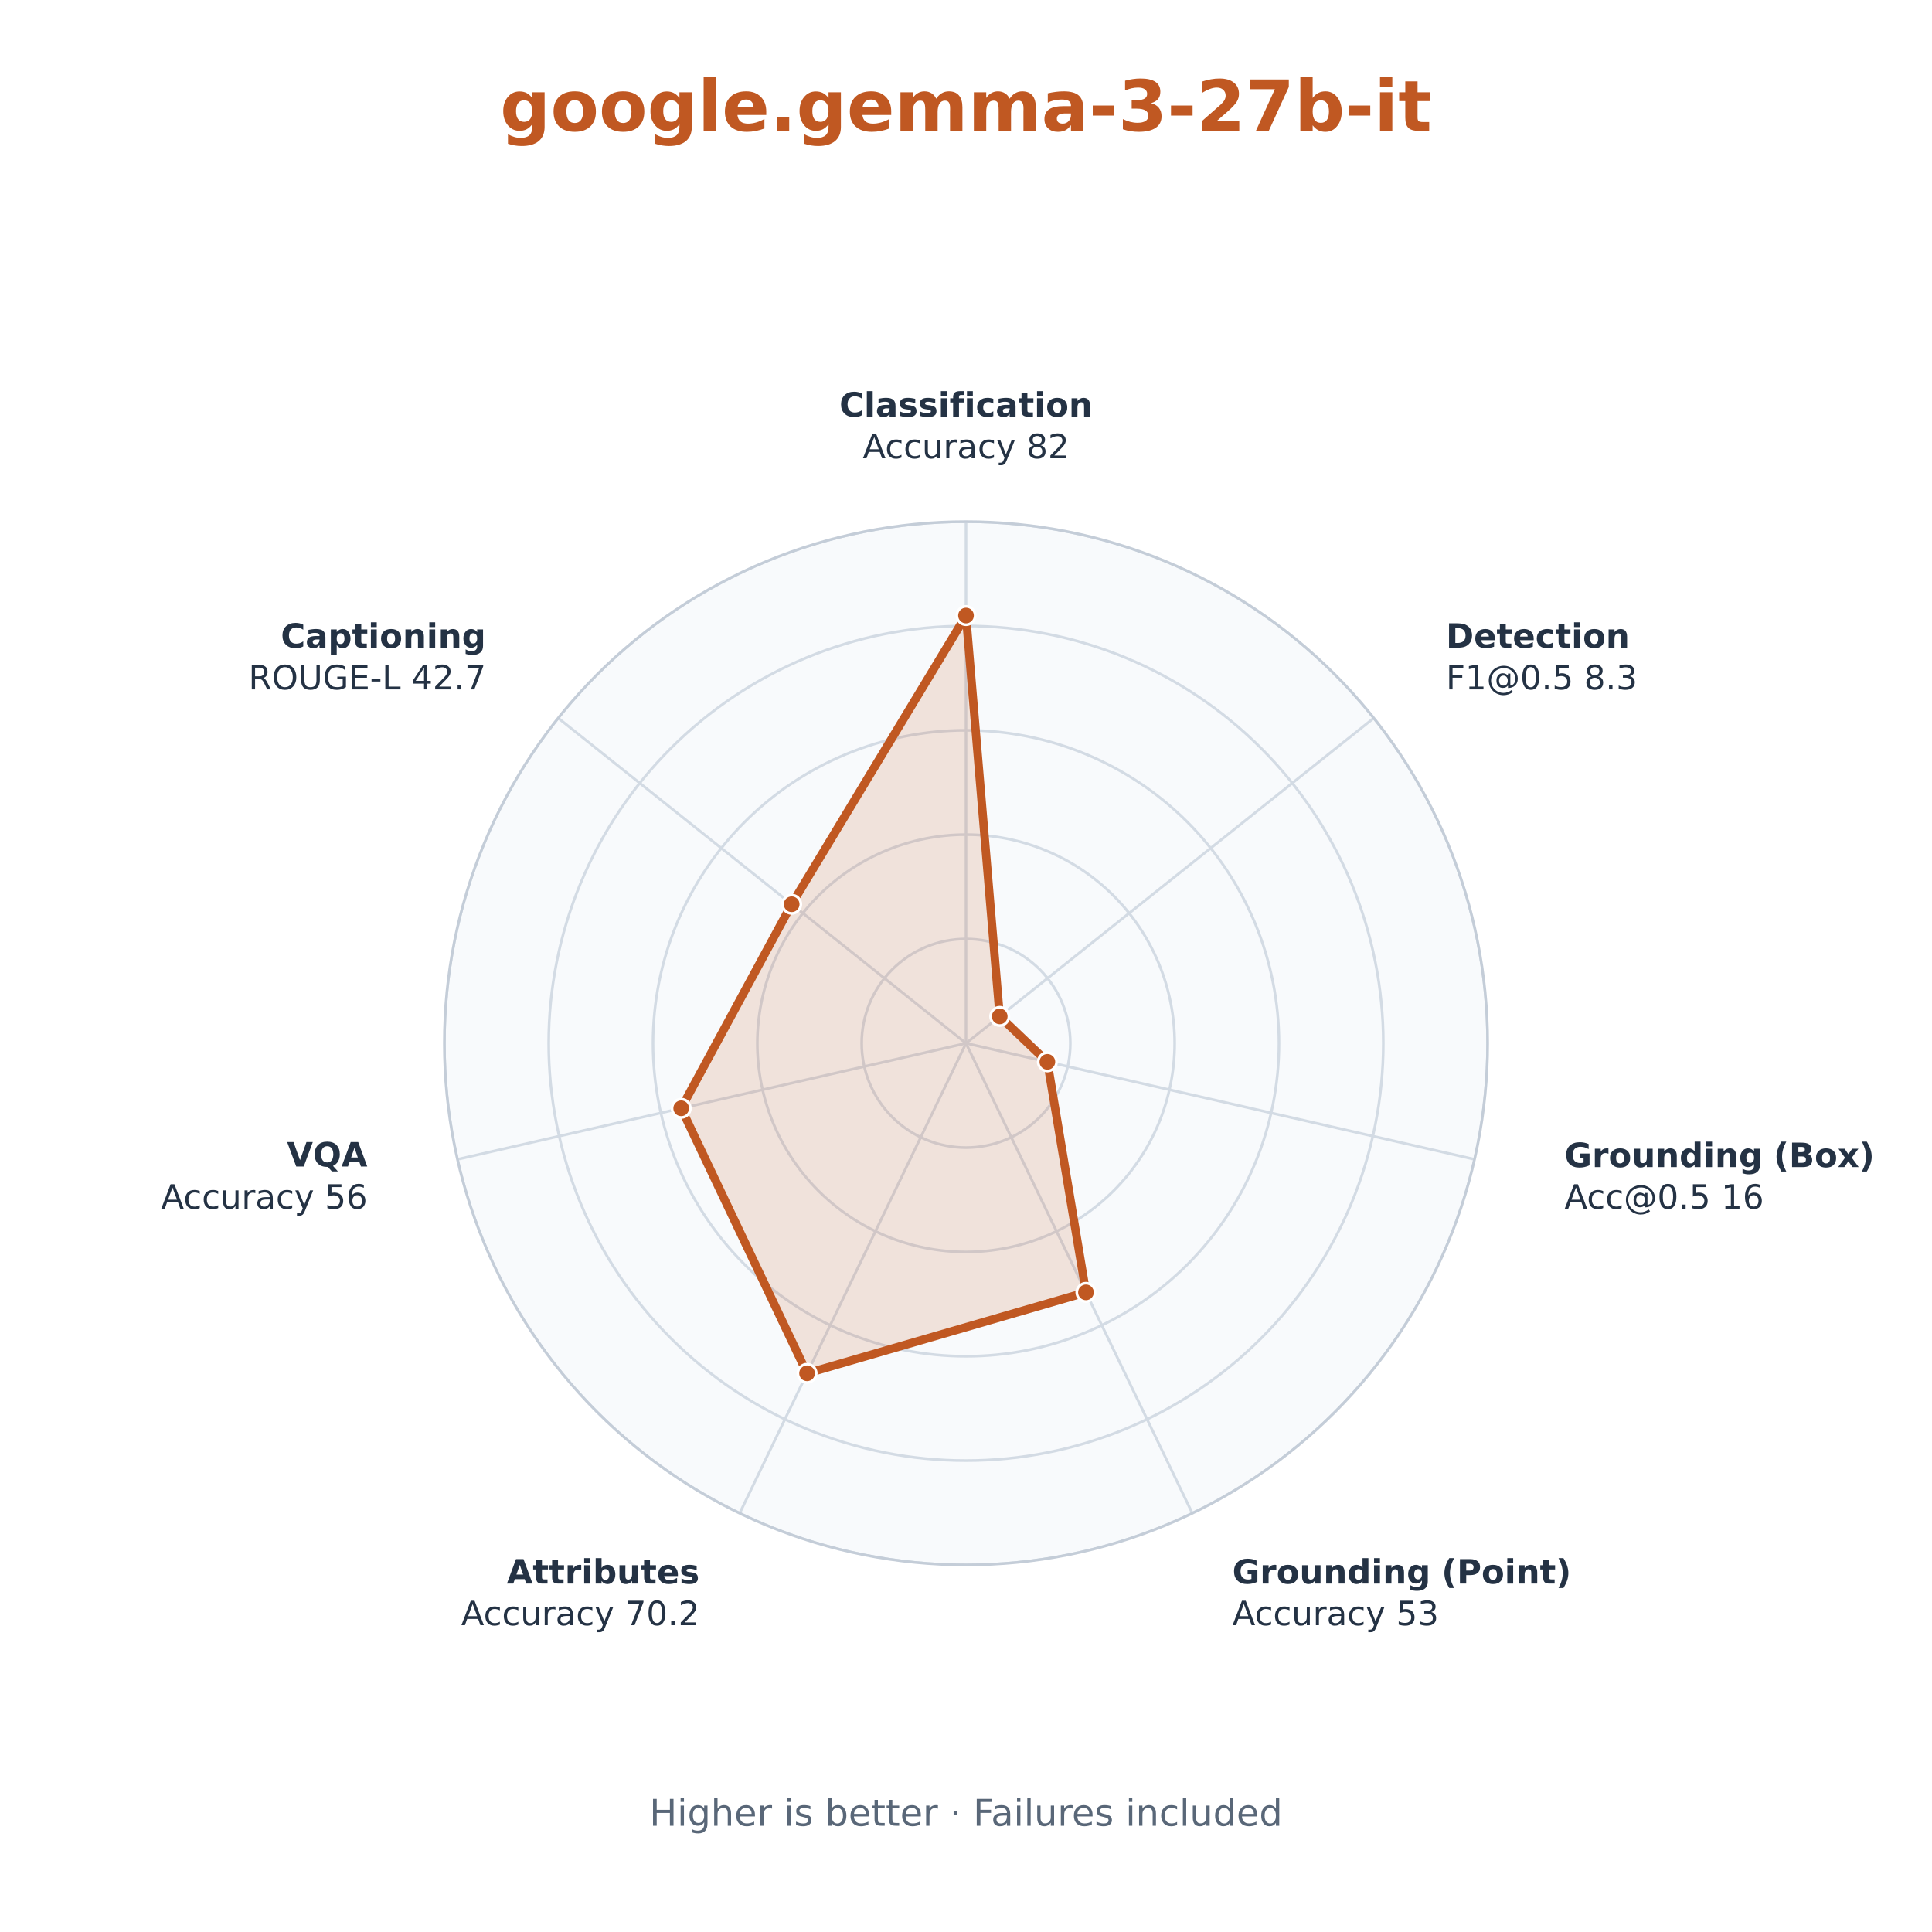
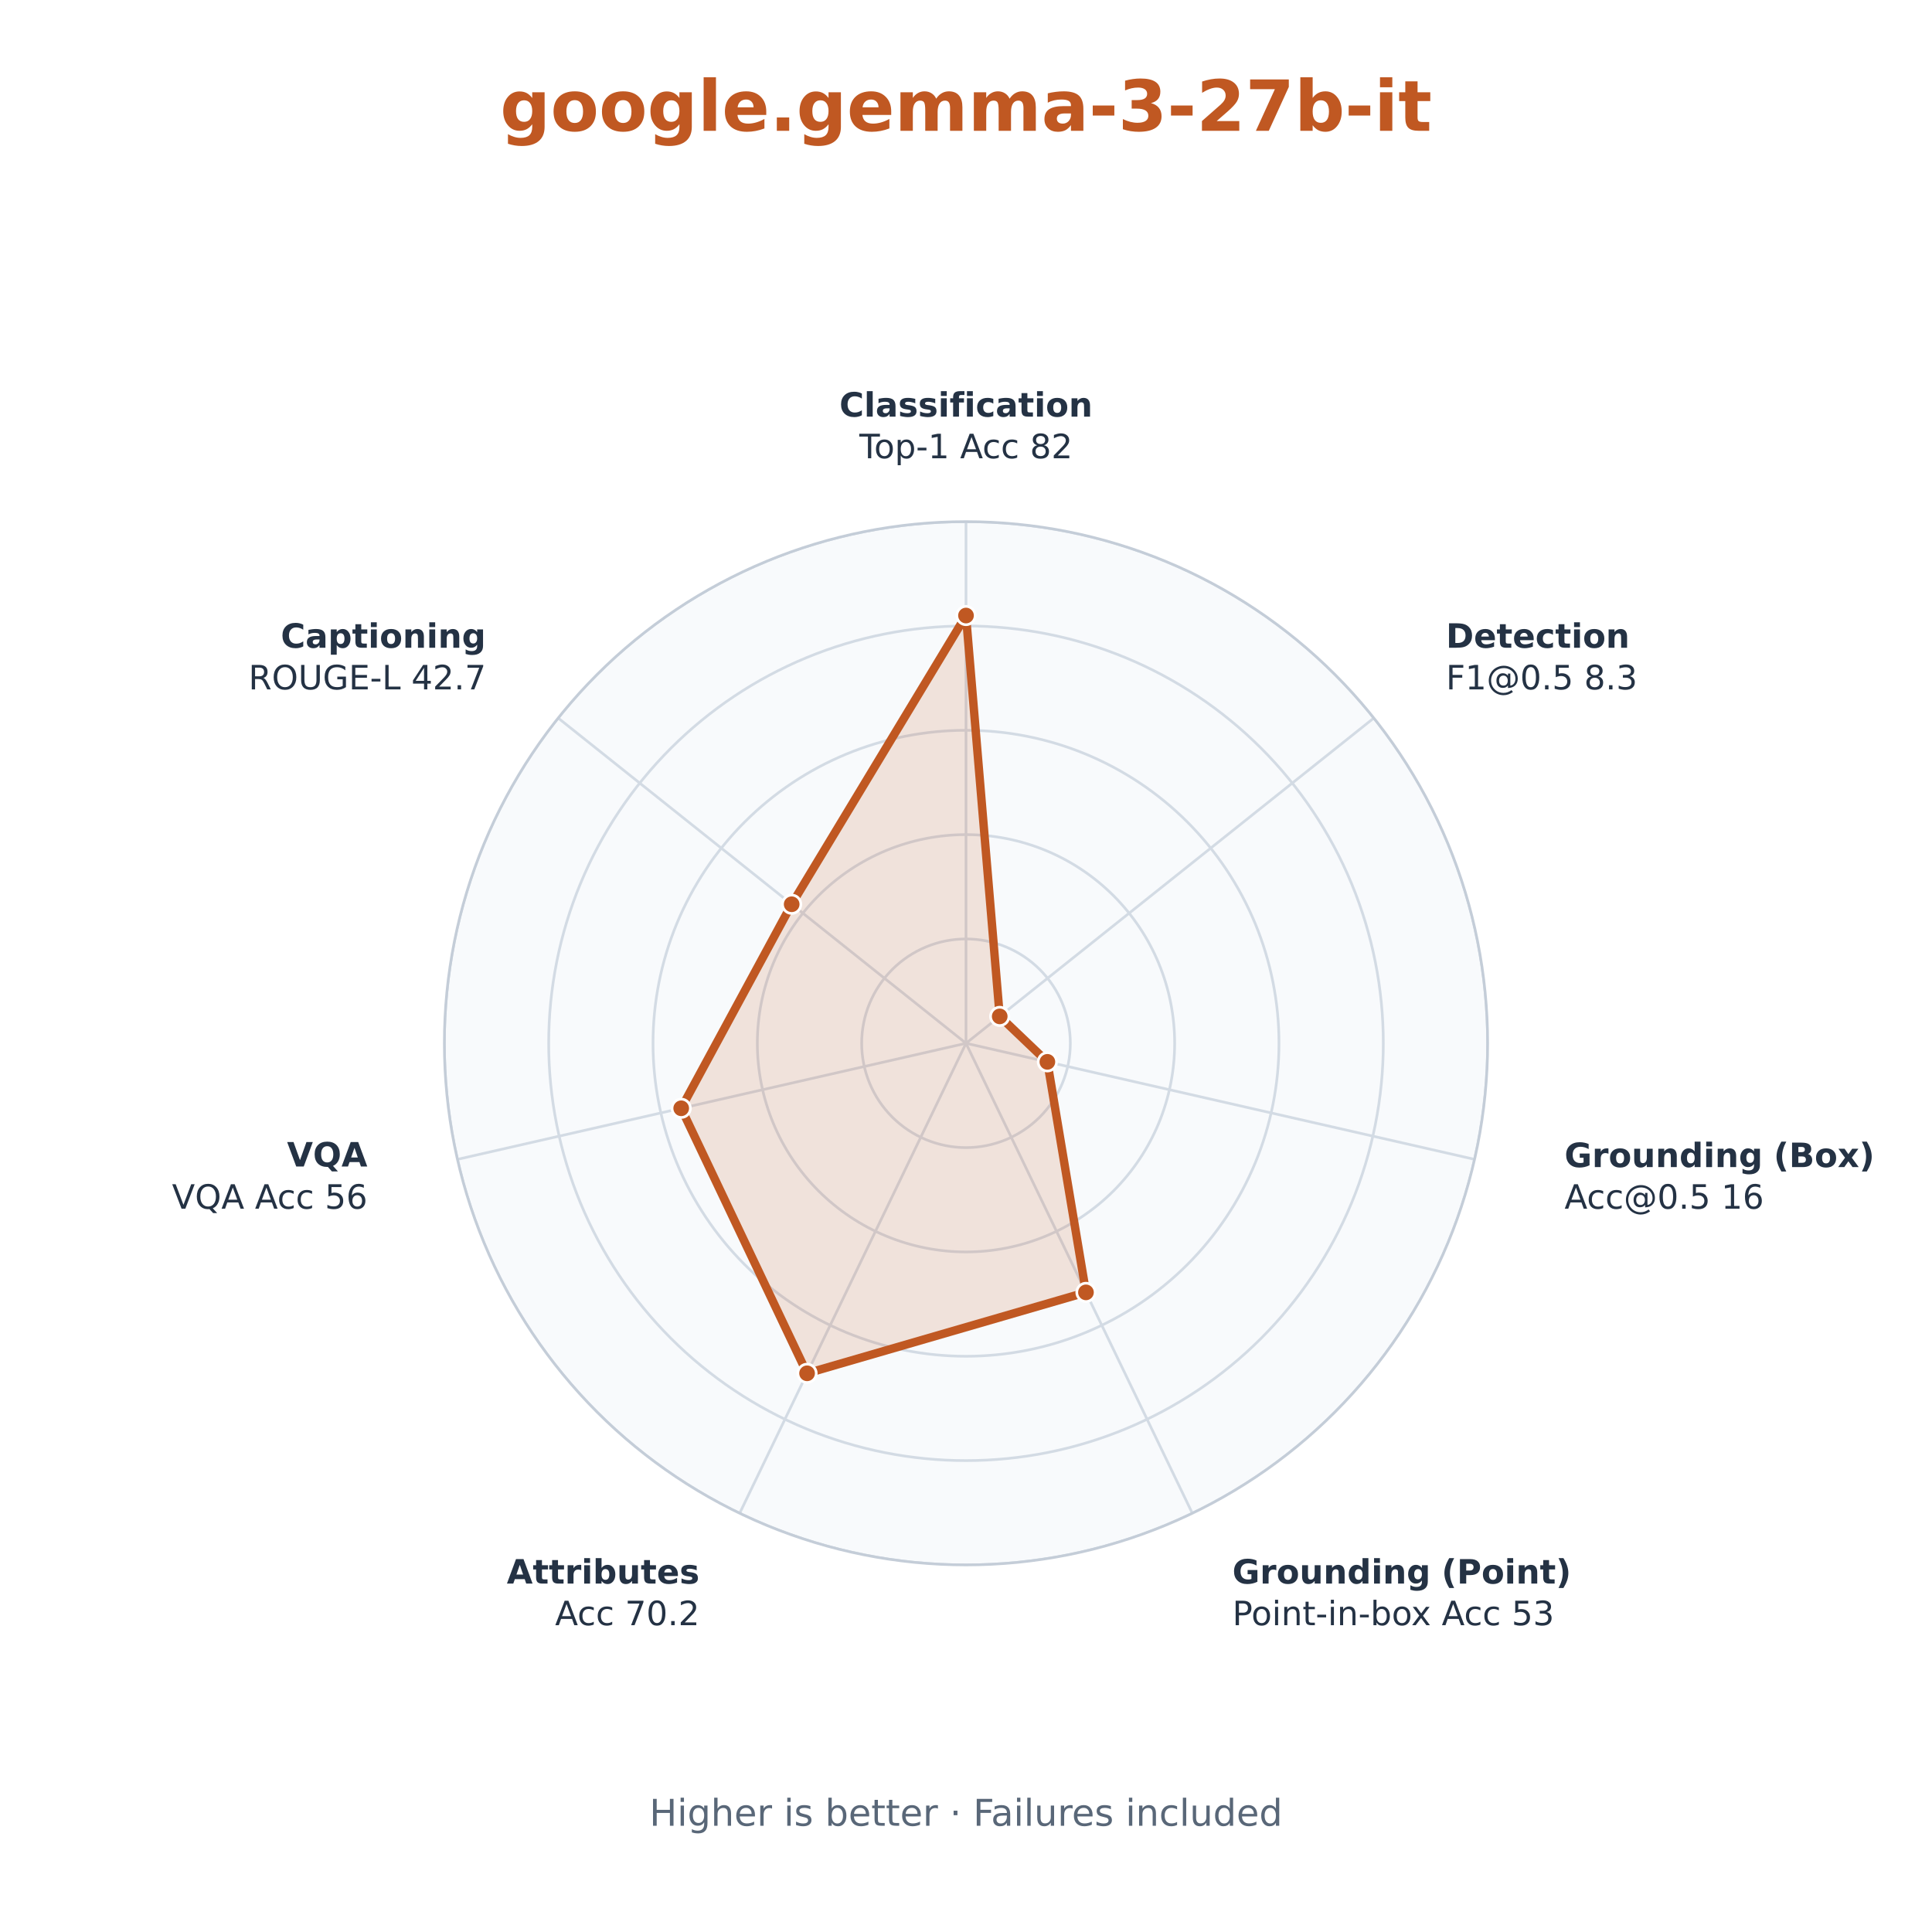
<svg xmlns="http://www.w3.org/2000/svg" xmlns:xlink="http://www.w3.org/1999/xlink" width="576pt" height="576pt" viewBox="0 0 576 576" version="1.1">
  <defs>
    <style type="text/css">*{stroke-linejoin: round; stroke-linecap: butt}</style>
  </defs>
  <g id="figure_1">
    <g id="patch_1">
      <path d="M 0 576  L 576 576  L 576 0  L 0 0  z " style="fill: #ffffff" />
    </g>
    <g id="axes_1">
      <g id="patch_2">
        <path d="M 443.52 311.04  C 443.52 290.617 439.497 270.393 431.682 251.525  C 423.866 232.657 412.41 215.512 397.969 201.071  C 383.528 186.63 366.383 175.174 347.515 167.358  C 328.647 159.543 308.423 155.52 288 155.52  C 267.577 155.52 247.353 159.543 228.485 167.358  C 209.617 175.174 192.472 186.63 178.031 201.071  C 163.59 215.512 152.134 232.657 144.318 251.525  C 136.503 270.393 132.48 290.617 132.48 311.04  C 132.48 331.463 136.503 351.687 144.318 370.555  C 152.134 389.423 163.59 406.568 178.031 421.009  C 192.472 435.45 209.617 446.906 228.485 454.722  C 247.353 462.537 267.577 466.56 288 466.56  C 308.423 466.56 328.647 462.537 347.515 454.722  C 366.383 446.906 383.528 435.45 397.969 421.009  C 412.41 406.568 423.866 389.423 431.682 370.555  C 439.497 351.687 443.52 331.463 443.52 311.04  M 288 311.04  C 288 311.04 288 311.04 288 311.04  C 288 311.04 288 311.04 288 311.04  C 288 311.04 288 311.04 288 311.04  C 288 311.04 288 311.04 288 311.04  C 288 311.04 288 311.04 288 311.04  C 288 311.04 288 311.04 288 311.04  C 288 311.04 288 311.04 288 311.04  C 288 311.04 288 311.04 288 311.04  C 288 311.04 288 311.04 288 311.04  C 288 311.04 288 311.04 288 311.04  C 288 311.04 288 311.04 288 311.04  C 288 311.04 288 311.04 288 311.04  C 288 311.04 288 311.04 288 311.04  C 288 311.04 288 311.04 288 311.04  C 288 311.04 288 311.04 288 311.04  C 288 311.04 288 311.04 288 311.04  z " style="fill: #f8fafc" />
      </g>
      <g id="matplotlib.axis_1">
        <g id="xtick_1">
          <g id="line2d_1">
            <path d="M 288 311.04  L 288 155.52  " clip-path="url(#p359e92c300)" style="fill: none; stroke: #d3dbe4; stroke-width: 0.8; stroke-linecap: square" />
          </g>
          <g id="text_1">
            <g style="fill: #243244" transform="translate(250.25 124.6179)">
              <text>
                <tspan x="0" y="-0.406" style="font-weight: 700; font-size: 10px; font-family: 'DejaVu Sans'; fill: #243244">C</tspan>
                <tspan x="7.339" y="-0.406" style="font-weight: 700; font-size: 10px; font-family: 'DejaVu Sans'; fill: #243244">l</tspan>
                <tspan x="10.767" y="-0.406" style="font-weight: 700; font-size: 10px; font-family: 'DejaVu Sans'; fill: #243244">a</tspan>
                <tspan x="17.515" y="-0.406" style="font-weight: 700; font-size: 10px; font-family: 'DejaVu Sans'; fill: #243244">s</tspan>
                <tspan x="23.467" y="-0.406" style="font-weight: 700; font-size: 10px; font-family: 'DejaVu Sans'; fill: #243244">s</tspan>
                <tspan x="29.419" y="-0.406" style="font-weight: 700; font-size: 10px; font-family: 'DejaVu Sans'; fill: #243244">i</tspan>
                <tspan x="32.847" y="-0.406" style="font-weight: 700; font-size: 10px; font-family: 'DejaVu Sans'; fill: #243244">f</tspan>
                <tspan x="37.197" y="-0.406" style="font-weight: 700; font-size: 10px; font-family: 'DejaVu Sans'; fill: #243244">i</tspan>
                <tspan x="40.625" y="-0.406" style="font-weight: 700; font-size: 10px; font-family: 'DejaVu Sans'; fill: #243244">c</tspan>
                <tspan x="46.553" y="-0.406" style="font-weight: 700; font-size: 10px; font-family: 'DejaVu Sans'; fill: #243244">a</tspan>
                <tspan x="53.301" y="-0.406" style="font-weight: 700; font-size: 10px; font-family: 'DejaVu Sans'; fill: #243244">t</tspan>
                <tspan x="58.081" y="-0.406" style="font-weight: 700; font-size: 10px; font-family: 'DejaVu Sans'; fill: #243244">i</tspan>
                <tspan x="61.509" y="-0.406" style="font-weight: 700; font-size: 10px; font-family: 'DejaVu Sans'; fill: #243244">o</tspan>
                <tspan x="68.379" y="-0.406" style="font-weight: 700; font-size: 10px; font-family: 'DejaVu Sans'; fill: #243244">n</tspan>
              </text>
            </g>
-             <text style="font-size: 10px; font-family: 'DejaVu Sans'; fill: #243244" transform="translate(257.2203 136.6198)">Accuracy 82</text>
+             <text style="font-size: 10px; font-family: 'DejaVu Sans'; fill: #243244" transform="translate(256.2047 136.6198)">Top-1 Acc 82</text>
          </g>
        </g>
        <g id="xtick_2">
          <g id="line2d_2">
            <path d="M 288 311.04  L 409.59 214.075  " clip-path="url(#p359e92c300)" style="fill: none; stroke: #d3dbe4; stroke-width: 0.8; stroke-linecap: square" />
          </g>
          <g id="text_2">
            <g style="fill: #243244" transform="translate(431.0908 193.5267)">
              <text>
                <tspan x="0" y="-0.406" style="font-weight: 700; font-size: 10px; font-family: 'DejaVu Sans'; fill: #243244">D</tspan>
                <tspan x="8.301" y="-0.406" style="font-weight: 700; font-size: 10px; font-family: 'DejaVu Sans'; fill: #243244">e</tspan>
                <tspan x="15.083" y="-0.406" style="font-weight: 700; font-size: 10px; font-family: 'DejaVu Sans'; fill: #243244">t</tspan>
                <tspan x="19.863" y="-0.406" style="font-weight: 700; font-size: 10px; font-family: 'DejaVu Sans'; fill: #243244">e</tspan>
                <tspan x="26.646" y="-0.406" style="font-weight: 700; font-size: 10px; font-family: 'DejaVu Sans'; fill: #243244">c</tspan>
                <tspan x="32.573" y="-0.406" style="font-weight: 700; font-size: 10px; font-family: 'DejaVu Sans'; fill: #243244">t</tspan>
                <tspan x="37.354" y="-0.406" style="font-weight: 700; font-size: 10px; font-family: 'DejaVu Sans'; fill: #243244">i</tspan>
                <tspan x="40.781" y="-0.406" style="font-weight: 700; font-size: 10px; font-family: 'DejaVu Sans'; fill: #243244">o</tspan>
                <tspan x="47.651" y="-0.406" style="font-weight: 700; font-size: 10px; font-family: 'DejaVu Sans'; fill: #243244">n</tspan>
              </text>
            </g>
            <text style="font-size: 10px; font-family: 'DejaVu Sans'; fill: #243244" transform="translate(431.0908 205.5287)">F1@0.5 8.3</text>
          </g>
        </g>
        <g id="xtick_3">
          <g id="line2d_3">
            <path d="M 288 311.04  L 439.621 345.646  " clip-path="url(#p359e92c300)" style="fill: none; stroke: #d3dbe4; stroke-width: 0.8; stroke-linecap: square" />
          </g>
          <g id="text_3">
            <g style="fill: #243244" transform="translate(466.4313 348.3636)">
              <text>
                <tspan x="0" y="-0.406" style="font-weight: 700; font-size: 10px; font-family: 'DejaVu Sans'; fill: #243244">G</tspan>
                <tspan x="8.208" y="-0.406" style="font-weight: 700; font-size: 10px; font-family: 'DejaVu Sans'; fill: #243244">r</tspan>
                <tspan x="13.14" y="-0.406" style="font-weight: 700; font-size: 10px; font-family: 'DejaVu Sans'; fill: #243244">o</tspan>
                <tspan x="20.01" y="-0.406" style="font-weight: 700; font-size: 10px; font-family: 'DejaVu Sans'; fill: #243244">u</tspan>
                <tspan x="27.129" y="-0.406" style="font-weight: 700; font-size: 10px; font-family: 'DejaVu Sans'; fill: #243244">n</tspan>
                <tspan x="34.248" y="-0.406" style="font-weight: 700; font-size: 10px; font-family: 'DejaVu Sans'; fill: #243244">d</tspan>
                <tspan x="41.406" y="-0.406" style="font-weight: 700; font-size: 10px; font-family: 'DejaVu Sans'; fill: #243244">i</tspan>
                <tspan x="44.834" y="-0.406" style="font-weight: 700; font-size: 10px; font-family: 'DejaVu Sans'; fill: #243244">n</tspan>
                <tspan x="51.953" y="-0.406" style="font-weight: 700; font-size: 10px; font-family: 'DejaVu Sans'; fill: #243244">g</tspan>
                <tspan x="62.358" y="-0.406" style="font-weight: 700; font-size: 10px; font-family: 'DejaVu Sans'; fill: #243244">(</tspan>
                <tspan x="66.929" y="-0.406" style="font-weight: 700; font-size: 10px; font-family: 'DejaVu Sans'; fill: #243244">B</tspan>
                <tspan x="74.551" y="-0.406" style="font-weight: 700; font-size: 10px; font-family: 'DejaVu Sans'; fill: #243244">o</tspan>
                <tspan x="81.421" y="-0.406" style="font-weight: 700; font-size: 10px; font-family: 'DejaVu Sans'; fill: #243244">x</tspan>
                <tspan x="87.871" y="-0.406" style="font-weight: 700; font-size: 10px; font-family: 'DejaVu Sans'; fill: #243244">)</tspan>
              </text>
            </g>
            <text style="font-size: 10px; font-family: 'DejaVu Sans'; fill: #243244" transform="translate(466.4313 360.3656)">Acc@0.5 16</text>
          </g>
        </g>
        <g id="xtick_4">
          <g id="line2d_4">
            <path d="M 288 311.04  L 355.478 451.159  " clip-path="url(#p359e92c300)" style="fill: none; stroke: #d3dbe4; stroke-width: 0.8; stroke-linecap: square" />
          </g>
          <g id="text_4">
-             <g style="fill: #243244" transform="translate(367.4094 472.5332)">
+             <g style="fill: #243244" transform="translate(367.4094 472.5328)">
              <text>
                <tspan x="0" y="-0.406" style="font-weight: 700; font-size: 10px; font-family: 'DejaVu Sans'; fill: #243244">G</tspan>
                <tspan x="8.208" y="-0.406" style="font-weight: 700; font-size: 10px; font-family: 'DejaVu Sans'; fill: #243244">r</tspan>
                <tspan x="13.14" y="-0.406" style="font-weight: 700; font-size: 10px; font-family: 'DejaVu Sans'; fill: #243244">o</tspan>
                <tspan x="20.01" y="-0.406" style="font-weight: 700; font-size: 10px; font-family: 'DejaVu Sans'; fill: #243244">u</tspan>
                <tspan x="27.129" y="-0.406" style="font-weight: 700; font-size: 10px; font-family: 'DejaVu Sans'; fill: #243244">n</tspan>
                <tspan x="34.248" y="-0.406" style="font-weight: 700; font-size: 10px; font-family: 'DejaVu Sans'; fill: #243244">d</tspan>
                <tspan x="41.406" y="-0.406" style="font-weight: 700; font-size: 10px; font-family: 'DejaVu Sans'; fill: #243244">i</tspan>
                <tspan x="44.834" y="-0.406" style="font-weight: 700; font-size: 10px; font-family: 'DejaVu Sans'; fill: #243244">n</tspan>
                <tspan x="51.953" y="-0.406" style="font-weight: 700; font-size: 10px; font-family: 'DejaVu Sans'; fill: #243244">g</tspan>
                <tspan x="62.358" y="-0.406" style="font-weight: 700; font-size: 10px; font-family: 'DejaVu Sans'; fill: #243244">(</tspan>
                <tspan x="66.929" y="-0.406" style="font-weight: 700; font-size: 10px; font-family: 'DejaVu Sans'; fill: #243244">P</tspan>
                <tspan x="74.258" y="-0.406" style="font-weight: 700; font-size: 10px; font-family: 'DejaVu Sans'; fill: #243244">o</tspan>
                <tspan x="81.128" y="-0.406" style="font-weight: 700; font-size: 10px; font-family: 'DejaVu Sans'; fill: #243244">i</tspan>
                <tspan x="84.556" y="-0.406" style="font-weight: 700; font-size: 10px; font-family: 'DejaVu Sans'; fill: #243244">n</tspan>
                <tspan x="91.675" y="-0.406" style="font-weight: 700; font-size: 10px; font-family: 'DejaVu Sans'; fill: #243244">t</tspan>
                <tspan x="96.455" y="-0.406" style="font-weight: 700; font-size: 10px; font-family: 'DejaVu Sans'; fill: #243244">)</tspan>
              </text>
            </g>
-             <text style="font-size: 10px; font-family: 'DejaVu Sans'; fill: #243244" transform="translate(367.4094 484.5351)">Accuracy 53</text>
+             <text style="font-size: 10px; font-family: 'DejaVu Sans'; fill: #243244" transform="translate(367.4094 484.5355)">Point-in-box Acc 53</text>
          </g>
        </g>
        <g id="xtick_5">
          <g id="line2d_5">
            <path d="M 288 311.04  L 220.522 451.159  " clip-path="url(#p359e92c300)" style="fill: none; stroke: #d3dbe4; stroke-width: 0.8; stroke-linecap: square" />
          </g>
          <g id="text_5">
            <g style="fill: #243244" transform="translate(151.0906 472.5332)">
              <text>
                <tspan x="0" y="-0.406" style="font-weight: 700; font-size: 10px; font-family: 'DejaVu Sans'; fill: #243244">A</tspan>
                <tspan x="7.739" y="-0.406" style="font-weight: 700; font-size: 10px; font-family: 'DejaVu Sans'; fill: #243244">t</tspan>
                <tspan x="12.52" y="-0.406" style="font-weight: 700; font-size: 10px; font-family: 'DejaVu Sans'; fill: #243244">t</tspan>
                <tspan x="17.3" y="-0.406" style="font-weight: 700; font-size: 10px; font-family: 'DejaVu Sans'; fill: #243244">r</tspan>
                <tspan x="22.231" y="-0.406" style="font-weight: 700; font-size: 10px; font-family: 'DejaVu Sans'; fill: #243244">i</tspan>
                <tspan x="25.659" y="-0.406" style="font-weight: 700; font-size: 10px; font-family: 'DejaVu Sans'; fill: #243244">b</tspan>
                <tspan x="32.817" y="-0.406" style="font-weight: 700; font-size: 10px; font-family: 'DejaVu Sans'; fill: #243244">u</tspan>
                <tspan x="39.937" y="-0.406" style="font-weight: 700; font-size: 10px; font-family: 'DejaVu Sans'; fill: #243244">t</tspan>
                <tspan x="44.717" y="-0.406" style="font-weight: 700; font-size: 10px; font-family: 'DejaVu Sans'; fill: #243244">e</tspan>
                <tspan x="51.499" y="-0.406" style="font-weight: 700; font-size: 10px; font-family: 'DejaVu Sans'; fill: #243244">s</tspan>
              </text>
            </g>
-             <text style="font-size: 10px; font-family: 'DejaVu Sans'; fill: #243244" transform="translate(137.4906 484.5351)">Accuracy 70.2</text>
+             <text style="font-size: 10px; font-family: 'DejaVu Sans'; fill: #243244" transform="translate(165.4843 484.5351)">Acc 70.2</text>
          </g>
        </g>
        <g id="xtick_6">
          <g id="line2d_6">
            <path d="M 288 311.04  L 136.379 345.646  " clip-path="url(#p359e92c300)" style="fill: none; stroke: #d3dbe4; stroke-width: 0.8; stroke-linecap: square" />
          </g>
          <g id="text_6">
            <g style="fill: #243244" transform="translate(85.56869 348.3625)">
              <text>
                <tspan x="0" y="-0.578" style="font-weight: 700; font-size: 10px; font-family: 'DejaVu Sans'; fill: #243244">V</tspan>
                <tspan x="7.739" y="-0.578" style="font-weight: 700; font-size: 10px; font-family: 'DejaVu Sans'; fill: #243244">Q</tspan>
                <tspan x="16.24" y="-0.578" style="font-weight: 700; font-size: 10px; font-family: 'DejaVu Sans'; fill: #243244">A</tspan>
              </text>
            </g>
-             <text style="font-size: 10px; font-family: 'DejaVu Sans'; fill: #243244" transform="translate(48.00932 360.3644)">Accuracy 56</text>
+             <text style="font-size: 10px; font-family: 'DejaVu Sans'; fill: #243244" transform="translate(51.27182 360.3644)">VQA Acc 56</text>
          </g>
        </g>
        <g id="xtick_7">
          <g id="line2d_7">
            <path d="M 288 311.04  L 166.41 214.075  " clip-path="url(#p359e92c300)" style="fill: none; stroke: #d3dbe4; stroke-width: 0.8; stroke-linecap: square" />
          </g>
          <g id="text_7">
            <g style="fill: #243244" transform="translate(83.7092 193.5267)">
              <text>
                <tspan x="0" y="-0.406" style="font-weight: 700; font-size: 10px; font-family: 'DejaVu Sans'; fill: #243244">C</tspan>
                <tspan x="7.339" y="-0.406" style="font-weight: 700; font-size: 10px; font-family: 'DejaVu Sans'; fill: #243244">a</tspan>
                <tspan x="14.087" y="-0.406" style="font-weight: 700; font-size: 10px; font-family: 'DejaVu Sans'; fill: #243244">p</tspan>
                <tspan x="21.245" y="-0.406" style="font-weight: 700; font-size: 10px; font-family: 'DejaVu Sans'; fill: #243244">t</tspan>
                <tspan x="26.025" y="-0.406" style="font-weight: 700; font-size: 10px; font-family: 'DejaVu Sans'; fill: #243244">i</tspan>
                <tspan x="29.453" y="-0.406" style="font-weight: 700; font-size: 10px; font-family: 'DejaVu Sans'; fill: #243244">o</tspan>
                <tspan x="36.323" y="-0.406" style="font-weight: 700; font-size: 10px; font-family: 'DejaVu Sans'; fill: #243244">n</tspan>
                <tspan x="43.442" y="-0.406" style="font-weight: 700; font-size: 10px; font-family: 'DejaVu Sans'; fill: #243244">i</tspan>
                <tspan x="46.87" y="-0.406" style="font-weight: 700; font-size: 10px; font-family: 'DejaVu Sans'; fill: #243244">n</tspan>
                <tspan x="53.989" y="-0.406" style="font-weight: 700; font-size: 10px; font-family: 'DejaVu Sans'; fill: #243244">g</tspan>
              </text>
            </g>
            <text style="font-size: 10px; font-family: 'DejaVu Sans'; fill: #243244" transform="translate(74.07952 205.5287)">ROUGE-L 42.7</text>
          </g>
        </g>
      </g>
      <g id="matplotlib.axis_2">
        <g id="ytick_1">
          <g id="line2d_8">
            <path d="M 288 279.936  C 292.085 279.936 296.129 280.741 299.903 282.304  C 303.677 283.867 307.106 286.158 309.994 289.046  C 312.882 291.934 315.173 295.363 316.736 299.137  C 318.299 302.911 319.104 306.955 319.104 311.04  C 319.104 315.125 318.299 319.169 316.736 322.943  C 315.173 326.717 312.882 330.146 309.994 333.034  C 307.106 335.922 303.677 338.213 299.903 339.776  C 296.129 341.339 292.085 342.144 288 342.144  C 283.915 342.144 279.871 341.339 276.097 339.776  C 272.323 338.213 268.894 335.922 266.006 333.034  C 263.118 330.146 260.827 326.717 259.264 322.943  C 257.701 319.169 256.896 315.125 256.896 311.04  C 256.896 306.955 257.701 302.911 259.264 299.137  C 260.827 295.363 263.118 291.934 266.006 289.046  C 268.894 286.158 272.323 283.867 276.097 282.304  C 279.871 280.741 283.915 279.936 288 279.936  " clip-path="url(#p359e92c300)" style="fill: none; stroke: #d3dbe4; stroke-width: 0.8; stroke-linecap: square" />
          </g>
        </g>
        <g id="ytick_2">
          <g id="line2d_9">
            <path d="M 288 248.832  C 296.169 248.832 304.259 250.441 311.806 253.567  C 319.353 256.693 326.211 261.276 331.988 267.052  C 337.764 272.829 342.347 279.687 345.473 287.234  C 348.599 294.781 350.208 302.871 350.208 311.04  C 350.208 319.209 348.599 327.299 345.473 334.846  C 342.347 342.393 337.764 349.251 331.988 355.028  C 326.211 360.804 319.353 365.387 311.806 368.513  C 304.259 371.639 296.169 373.248 288 373.248  C 279.831 373.248 271.741 371.639 264.194 368.513  C 256.647 365.387 249.789 360.804 244.012 355.028  C 238.236 349.251 233.653 342.393 230.527 334.846  C 227.401 327.299 225.792 319.209 225.792 311.04  C 225.792 302.871 227.401 294.781 230.527 287.234  C 233.653 279.687 238.236 272.829 244.012 267.052  C 249.789 261.276 256.647 256.693 264.194 253.567  C 271.741 250.441 279.831 248.832 288 248.832  " clip-path="url(#p359e92c300)" style="fill: none; stroke: #d3dbe4; stroke-width: 0.8; stroke-linecap: square" />
          </g>
        </g>
        <g id="ytick_3">
          <g id="line2d_10">
            <path d="M 288 217.728  C 300.254 217.728 312.388 220.142 323.709 224.831  C 335.03 229.52 345.317 236.394 353.982 245.058  C 362.646 253.723 369.52 264.01 374.209 275.331  C 378.898 286.652 381.312 298.786 381.312 311.04  C 381.312 323.294 378.898 335.428 374.209 346.749  C 369.52 358.07 362.646 368.357 353.982 377.022  C 345.317 385.686 335.03 392.56 323.709 397.249  C 312.388 401.938 300.254 404.352 288 404.352  C 275.746 404.352 263.612 401.938 252.291 397.249  C 240.97 392.56 230.683 385.686 222.018 377.022  C 213.354 368.357 206.48 358.07 201.791 346.749  C 197.102 335.428 194.688 323.294 194.688 311.04  C 194.688 298.786 197.102 286.652 201.791 275.331  C 206.48 264.01 213.354 253.723 222.018 245.058  C 230.683 236.394 240.97 229.52 252.291 224.831  C 263.612 220.142 275.746 217.728 288 217.728  " clip-path="url(#p359e92c300)" style="fill: none; stroke: #d3dbe4; stroke-width: 0.8; stroke-linecap: square" />
          </g>
        </g>
        <g id="ytick_4">
          <g id="line2d_11">
            <path d="M 288 186.624  C 304.338 186.624 320.517 189.842 335.612 196.095  C 350.706 202.347 364.423 211.512 375.975 223.065  C 387.528 234.617 396.693 248.334 402.945 263.428  C 409.198 278.523 412.416 294.702 412.416 311.04  C 412.416 327.378 409.198 343.557 402.945 358.652  C 396.693 373.746 387.528 387.463 375.975 399.015  C 364.423 410.568 350.706 419.733 335.612 425.985  C 320.517 432.238 304.338 435.456 288 435.456  C 271.662 435.456 255.483 432.238 240.388 425.985  C 225.294 419.733 211.577 410.568 200.025 399.015  C 188.472 387.463 179.307 373.746 173.055 358.652  C 166.802 343.557 163.584 327.378 163.584 311.04  C 163.584 294.702 166.802 278.523 173.055 263.428  C 179.307 248.334 188.472 234.617 200.025 223.065  C 211.577 211.512 225.294 202.347 240.388 196.095  C 255.483 189.842 271.662 186.624 288 186.624  " clip-path="url(#p359e92c300)" style="fill: none; stroke: #d3dbe4; stroke-width: 0.8; stroke-linecap: square" />
          </g>
        </g>
        <g id="ytick_5">
          <g id="line2d_12">
            <path d="M 288 155.52  C 308.423 155.52 328.647 159.543 347.515 167.358  C 366.383 175.174 383.528 186.63 397.969 201.071  C 412.41 215.512 423.866 232.657 431.682 251.525  C 439.497 270.393 443.52 290.617 443.52 311.04  C 443.52 331.463 439.497 351.687 431.682 370.555  C 423.866 389.423 412.41 406.568 397.969 421.009  C 383.528 435.45 366.383 446.906 347.515 454.722  C 328.647 462.537 308.423 466.56 288 466.56  C 267.577 466.56 247.353 462.537 228.485 454.722  C 209.617 446.906 192.472 435.45 178.031 421.009  C 163.59 406.568 152.134 389.423 144.318 370.555  C 136.503 351.687 132.48 331.463 132.48 311.04  C 132.48 290.617 136.503 270.393 144.318 251.525  C 152.134 232.657 163.59 215.512 178.031 201.071  C 192.472 186.63 209.617 175.174 228.485 167.358  C 247.353 159.543 267.577 155.52 288 155.52  " clip-path="url(#p359e92c300)" style="fill: none; stroke: #d3dbe4; stroke-width: 0.8; stroke-linecap: square" />
          </g>
        </g>
      </g>
      <g id="patch_3">
        <path d="M 288 183.514  L 298.054 303.022  L 312.259 316.577  L 323.763 385.303  L 240.617 409.433  L 203.092 330.42  L 236.027 269.593  z " clip-path="url(#p359e92c300)" style="fill: #c05822; opacity: 0.15; stroke: #c05822; stroke-linejoin: miter" />
      </g>
      <g id="patch_4">
        <path d="M 288 155.52  C 267.577 155.52 247.353 159.543 228.485 167.358  C 209.617 175.174 192.472 186.63 178.031 201.071  C 163.59 215.512 152.134 232.657 144.318 251.525  C 136.503 270.393 132.48 290.617 132.48 311.04  C 132.48 331.463 136.503 351.687 144.318 370.555  C 152.134 389.423 163.59 406.568 178.031 421.009  C 192.472 435.45 209.617 446.906 228.485 454.722  C 247.353 462.537 267.577 466.56 288 466.56  C 308.423 466.56 328.647 462.537 347.515 454.722  C 366.383 446.906 383.528 435.45 397.969 421.009  C 412.41 406.568 423.866 389.423 431.682 370.555  C 439.497 351.687 443.52 331.463 443.52 311.04  C 443.52 290.617 439.497 270.393 431.682 251.525  C 423.866 232.657 412.41 215.512 397.969 201.071  C 383.528 186.63 366.383 175.174 347.515 167.358  C 328.647 159.543 308.423 155.52 288 155.52  " style="fill: none; stroke: #c4cdd8; stroke-width: 0.8; stroke-linejoin: miter; stroke-linecap: square" />
      </g>
      <g id="line2d_13">
        <path d="M 288 183.514  L 298.054 303.022  L 312.259 316.577  L 323.763 385.303  L 240.617 409.433  L 203.092 330.42  L 236.027 269.593  L 288 183.514  " clip-path="url(#p359e92c300)" style="fill: none; stroke: #c05822; stroke-width: 2.5; stroke-linecap: square" />
      </g>
      <g id="PathCollection_1">
        <defs>
          <path id="m90f1bc8a74" d="M 0 2.739  C 0.726 2.739 1.423 2.45 1.936 1.936  C 2.45 1.423 2.739 0.726 2.739 0  C 2.739 -0.726 2.45 -1.423 1.936 -1.936  C 1.423 -2.45 0.726 -2.739 0 -2.739  C -0.726 -2.739 -1.423 -2.45 -1.936 -1.936  C -2.45 -1.423 -2.739 -0.726 -2.739 0  C -2.739 0.726 -2.45 1.423 -1.936 1.936  C -1.423 2.45 -0.726 2.739 0 2.739  z " style="stroke: #ffffff; stroke-width: 0.8" />
        </defs>
        <g clip-path="url(#p359e92c300)">
          <use xlink:href="#m90f1bc8a74" x="288" y="183.514" style="fill: #c05822; stroke: #ffffff; stroke-width: 0.8" />
          <use xlink:href="#m90f1bc8a74" x="298.054" y="303.022" style="fill: #c05822; stroke: #ffffff; stroke-width: 0.8" />
          <use xlink:href="#m90f1bc8a74" x="312.259" y="316.577" style="fill: #c05822; stroke: #ffffff; stroke-width: 0.8" />
          <use xlink:href="#m90f1bc8a74" x="323.763" y="385.303" style="fill: #c05822; stroke: #ffffff; stroke-width: 0.8" />
          <use xlink:href="#m90f1bc8a74" x="240.617" y="409.433" style="fill: #c05822; stroke: #ffffff; stroke-width: 0.8" />
          <use xlink:href="#m90f1bc8a74" x="203.092" y="330.42" style="fill: #c05822; stroke: #ffffff; stroke-width: 0.8" />
          <use xlink:href="#m90f1bc8a74" x="236.027" y="269.593" style="fill: #c05822; stroke: #ffffff; stroke-width: 0.8" />
        </g>
      </g>
    </g>
    <g id="text_8">
      <text style="font-weight: 700; font-size: 21px; font-family: 'DejaVu Sans'; text-anchor: middle; fill: #c05822" x="288" y="38.997" transform="rotate(-0 288 38.99672)">google.gemma-3-27b-it</text>
    </g>
    <g id="text_9">
      <text style="font-size: 11px; font-family: 'DejaVu Sans'; text-anchor: middle; fill: #596778" x="288" y="544.32" transform="rotate(-0 288 544.32)">Higher is better · Failures included</text>
    </g>
  </g>
  <defs>
    <clipPath id="p359e92c300">
      <path d="M 443.52 311.04  C 443.52 290.617 439.497 270.393 431.682 251.525  C 423.866 232.657 412.41 215.512 397.969 201.071  C 383.528 186.63 366.383 175.174 347.515 167.358  C 328.647 159.543 308.423 155.52 288 155.52  C 267.577 155.52 247.353 159.543 228.485 167.358  C 209.617 175.174 192.472 186.63 178.031 201.071  C 163.59 215.512 152.134 232.657 144.318 251.525  C 136.503 270.393 132.48 290.617 132.48 311.04  C 132.48 331.463 136.503 351.687 144.318 370.555  C 152.134 389.423 163.59 406.568 178.031 421.009  C 192.472 435.45 209.617 446.906 228.485 454.722  C 247.353 462.537 267.577 466.56 288 466.56  C 308.423 466.56 328.647 462.537 347.515 454.722  C 366.383 446.906 383.528 435.45 397.969 421.009  C 412.41 406.568 423.866 389.423 431.682 370.555  C 439.497 351.687 443.52 331.463 443.52 311.04  M 288 311.04  C 288 311.04 288 311.04 288 311.04  C 288 311.04 288 311.04 288 311.04  C 288 311.04 288 311.04 288 311.04  C 288 311.04 288 311.04 288 311.04  C 288 311.04 288 311.04 288 311.04  C 288 311.04 288 311.04 288 311.04  C 288 311.04 288 311.04 288 311.04  C 288 311.04 288 311.04 288 311.04  C 288 311.04 288 311.04 288 311.04  C 288 311.04 288 311.04 288 311.04  C 288 311.04 288 311.04 288 311.04  C 288 311.04 288 311.04 288 311.04  C 288 311.04 288 311.04 288 311.04  C 288 311.04 288 311.04 288 311.04  C 288 311.04 288 311.04 288 311.04  C 288 311.04 288 311.04 288 311.04  z " />
    </clipPath>
  </defs>
</svg>
